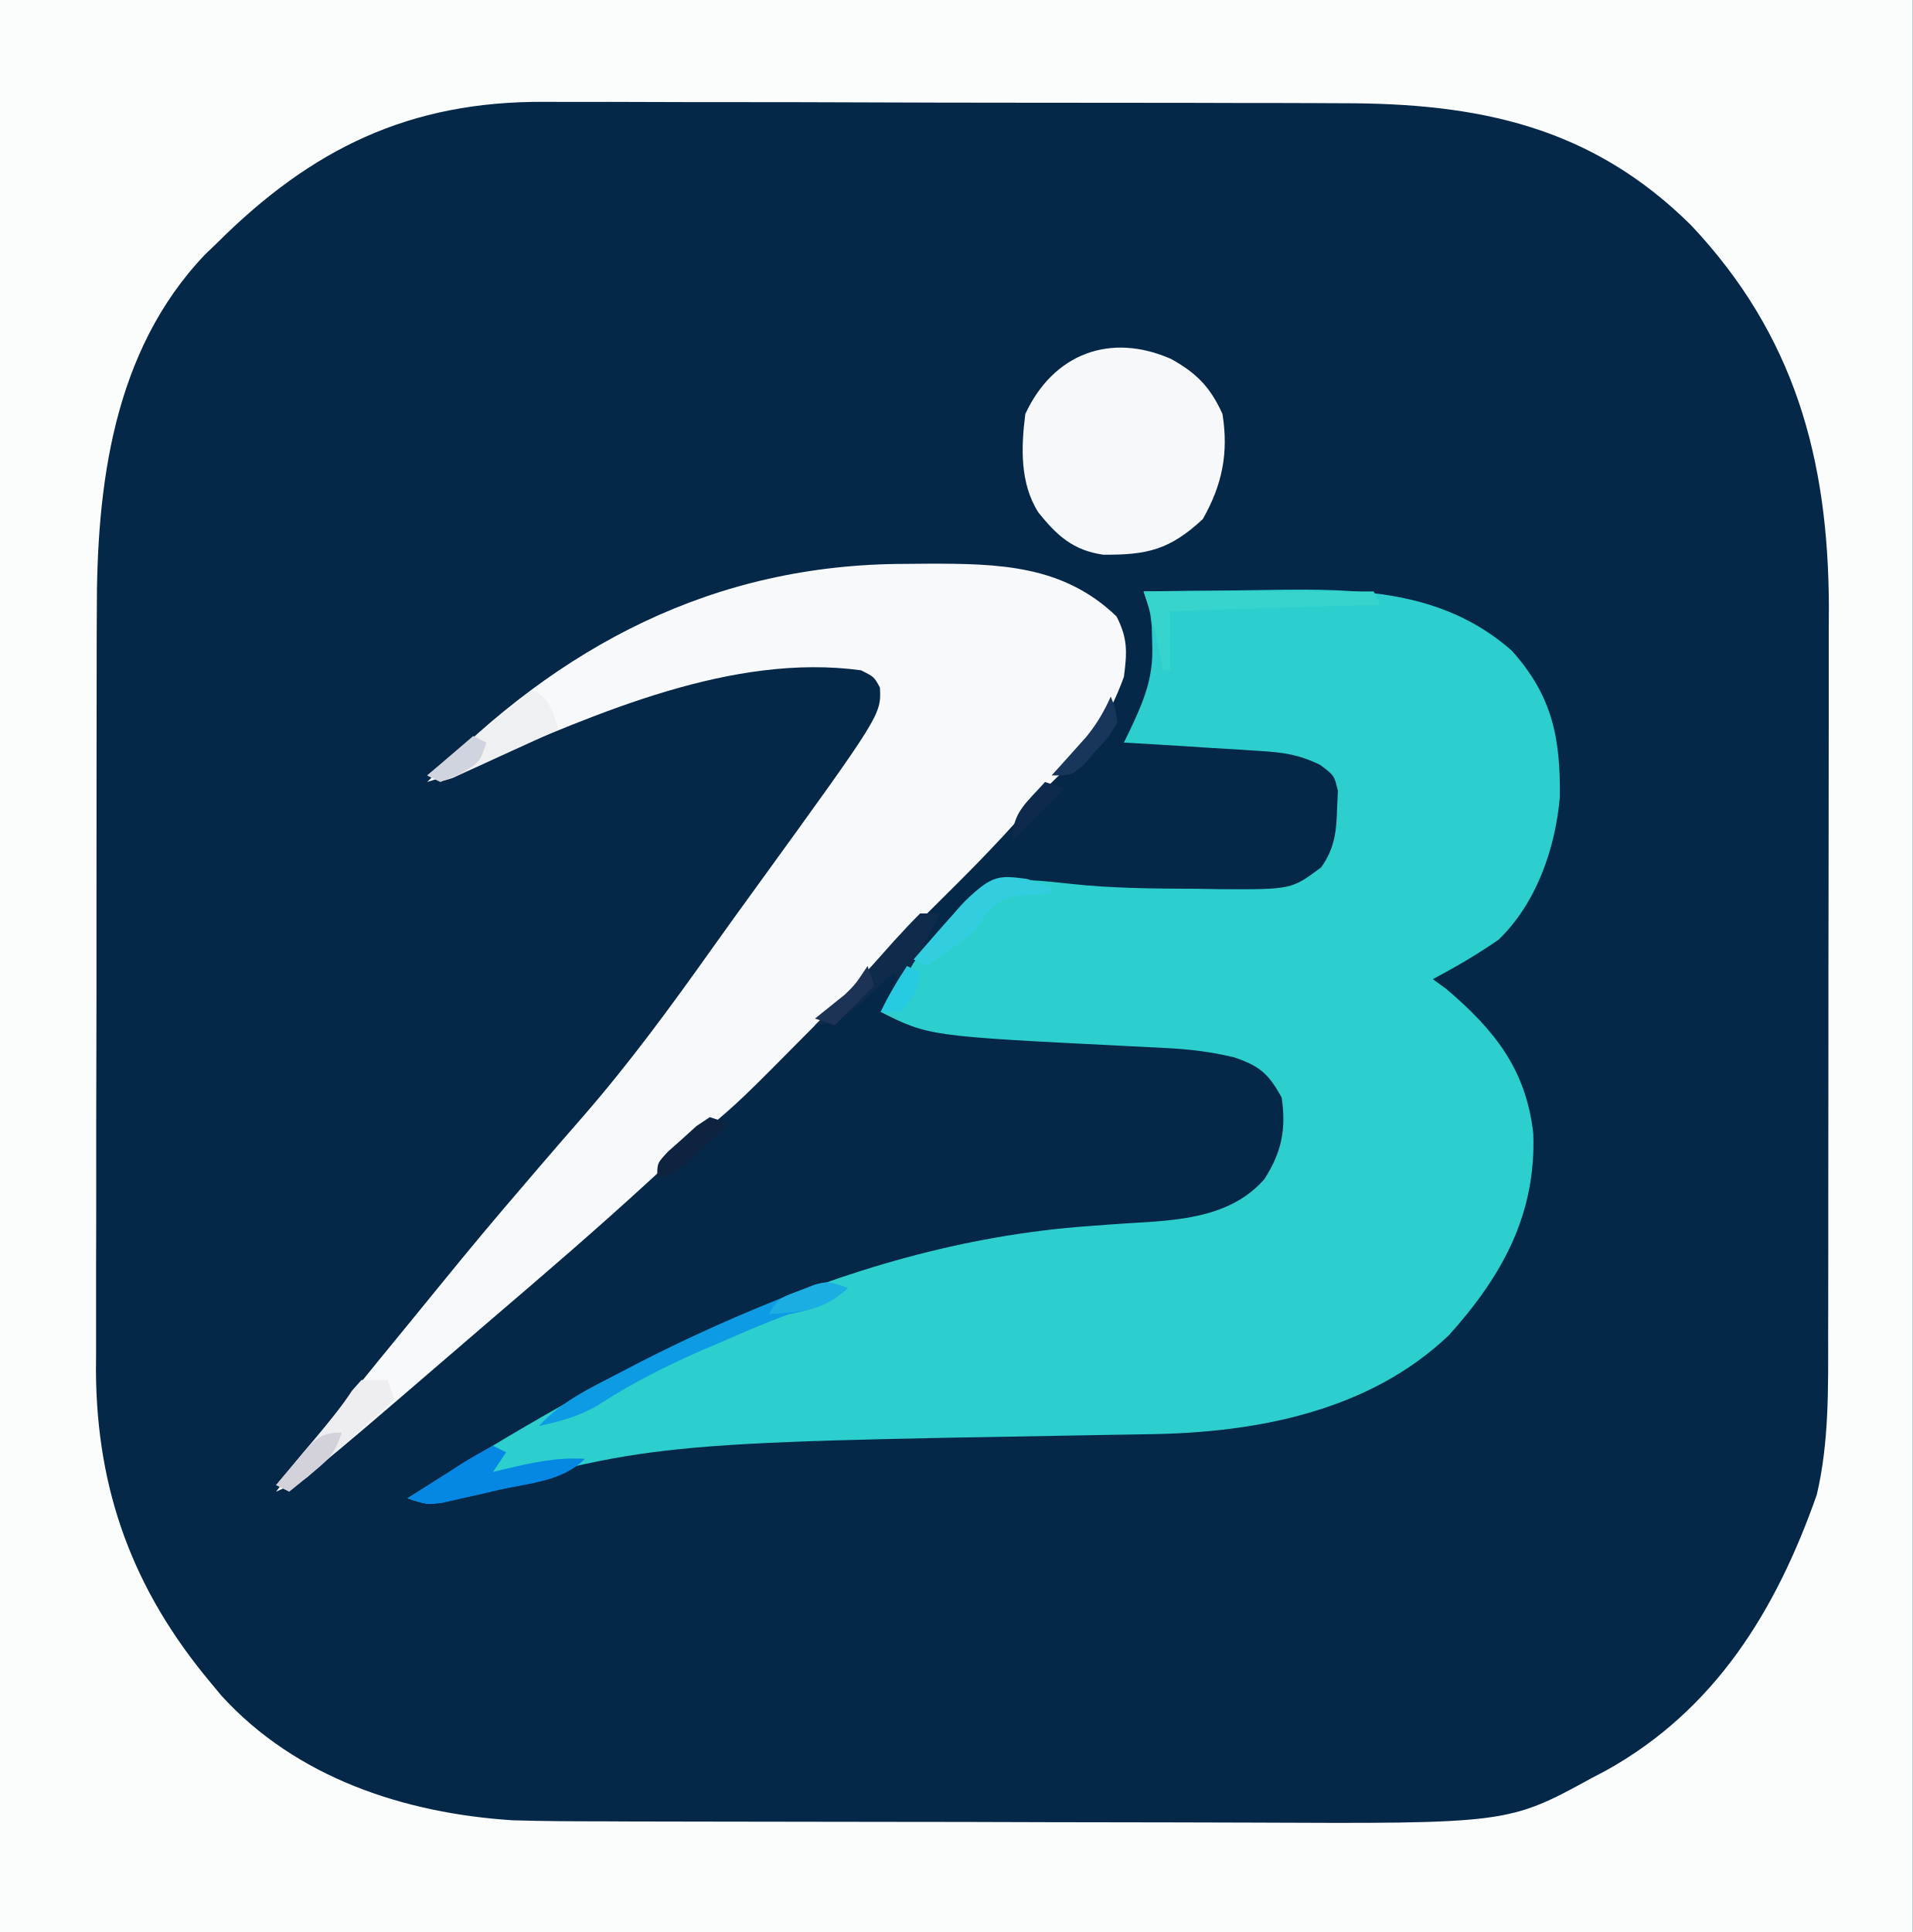
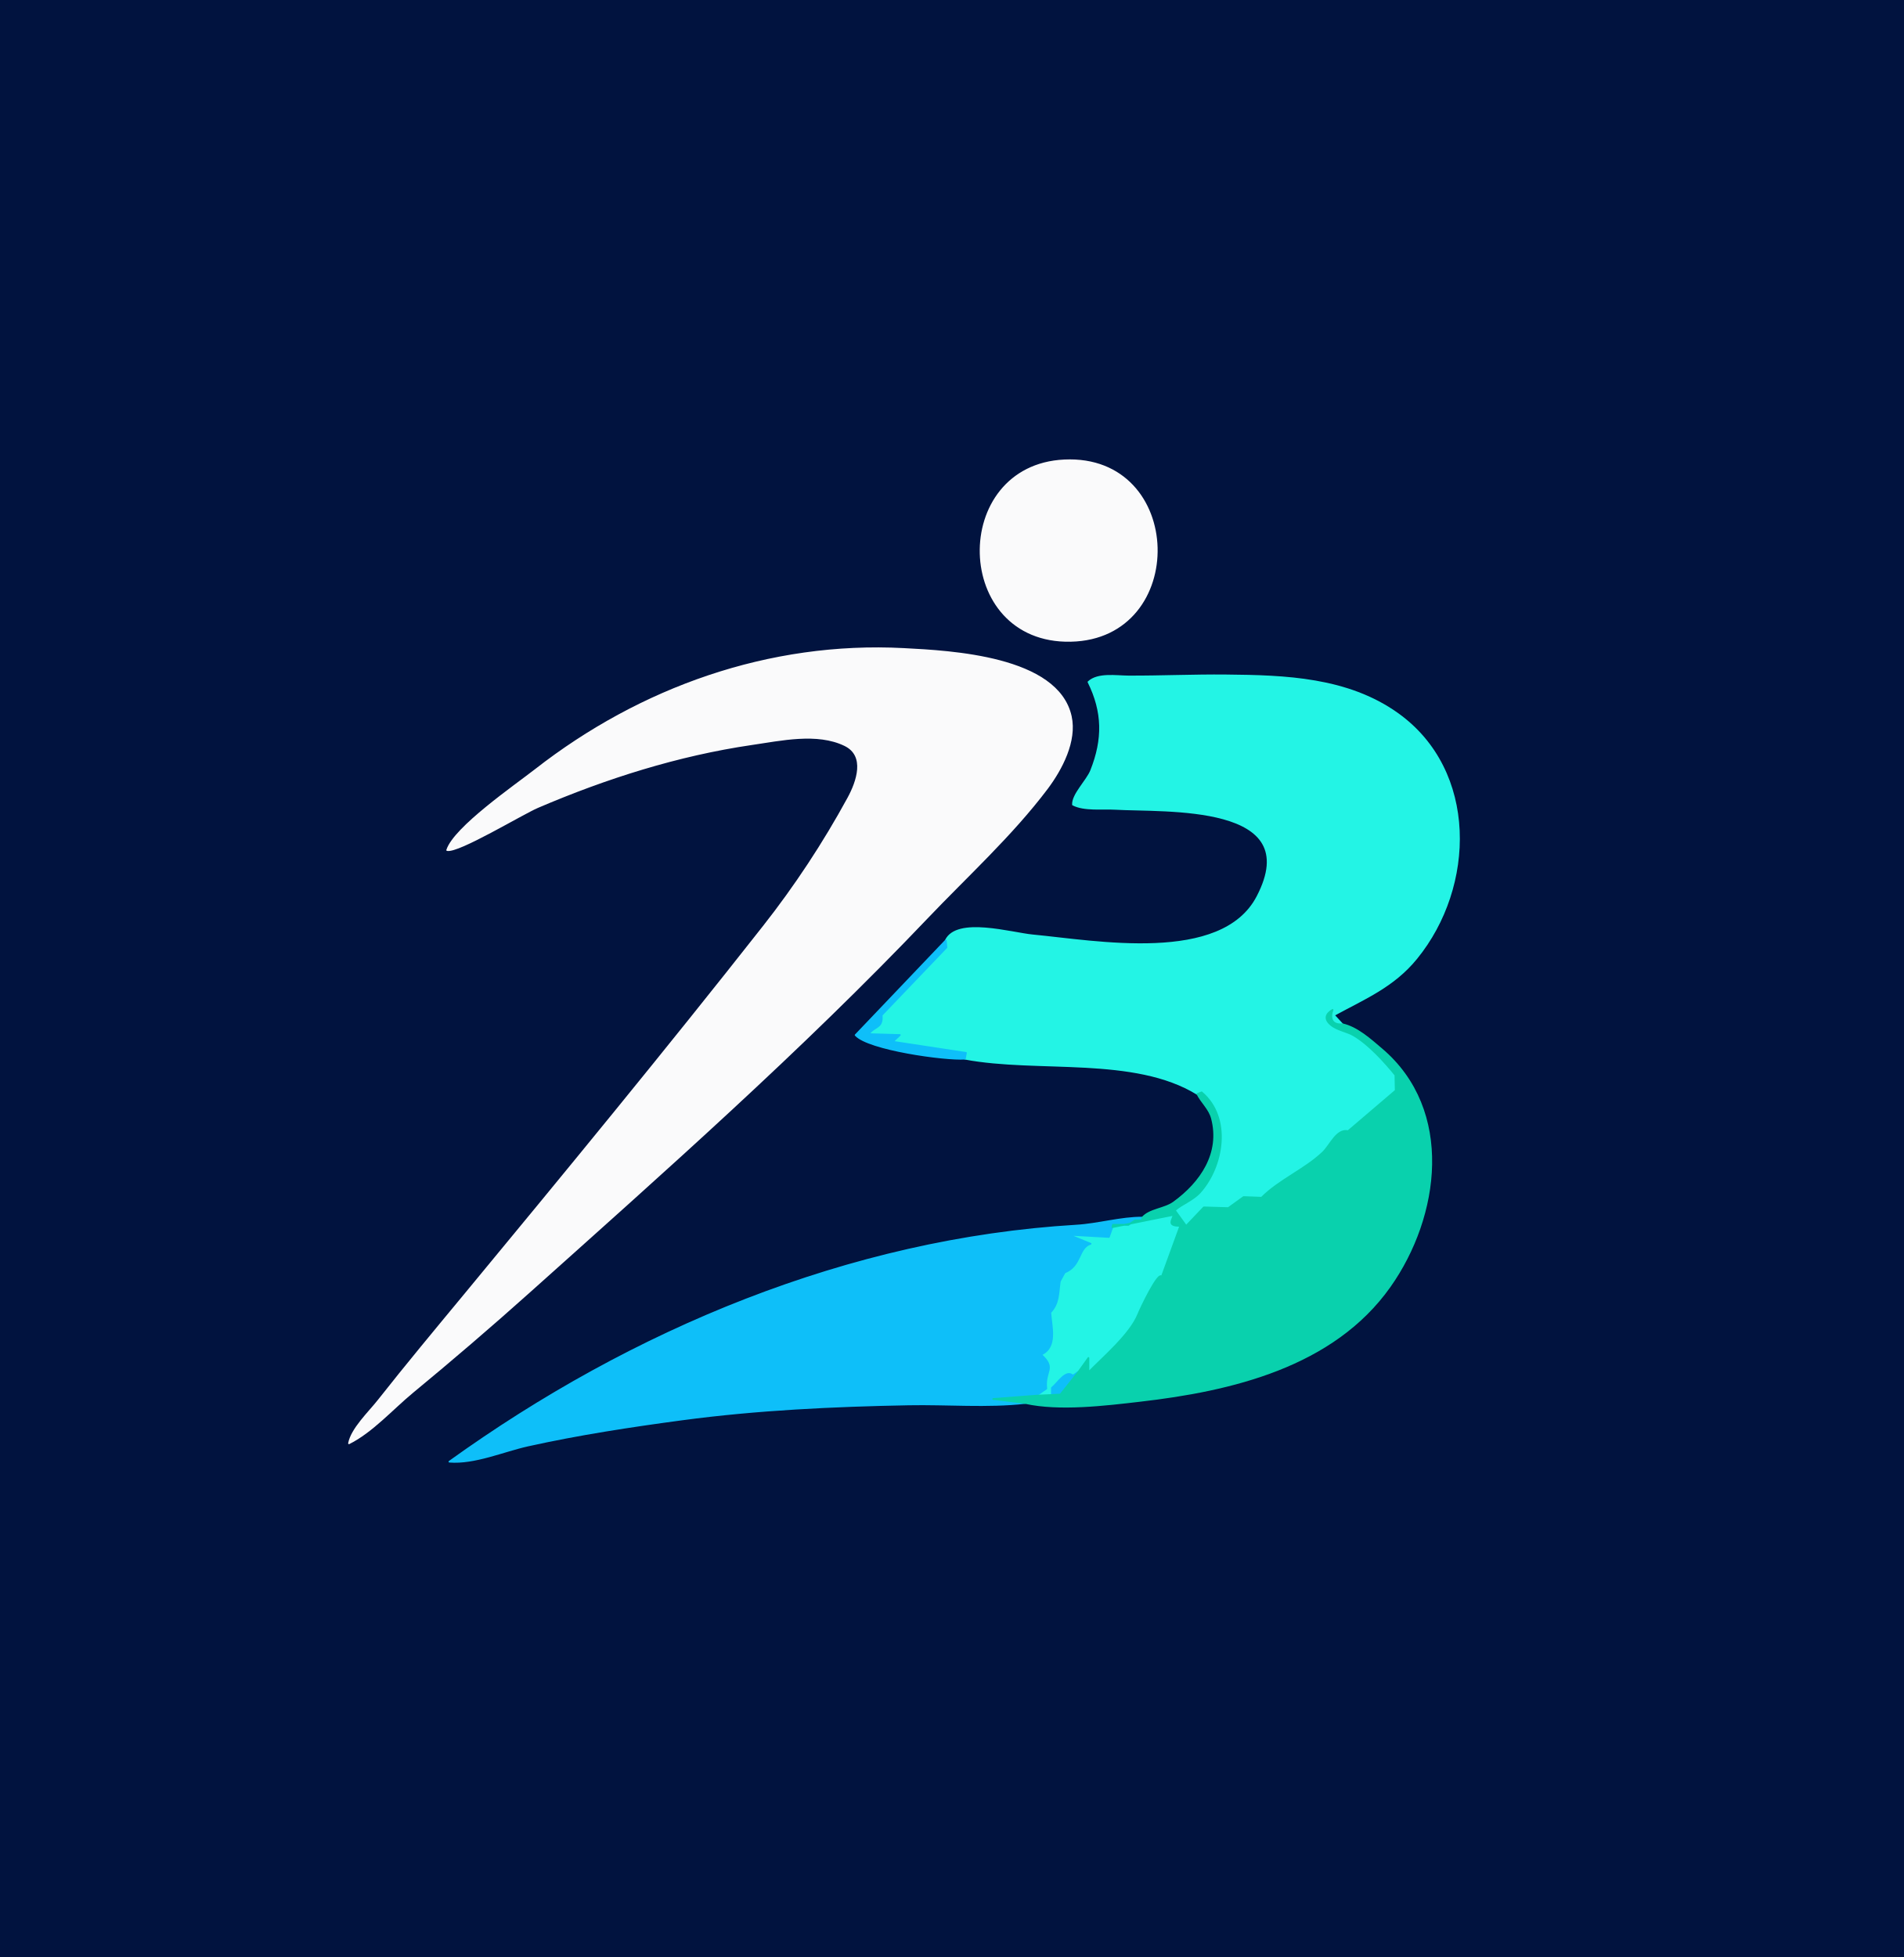
- <svg xmlns="http://www.w3.org/2000/svg" version="1.1" width="291" height="294">
-   <path d="M0,0C97,0,194,0,291,0c0,98,0,196,0,294c-97,0-194,0-291,0C0,196,0,98,0,0Z" fill="#052849" />
-   <path d="M0,0C97,0,194,0,291,0c0,98,0,196,0,294c-97,0-194,0-291,0C0,196,0,98,0,0ZM33,37c-.6,.57-1.19,1.15-1.81,1.74C17.18,53.43,14.69,73.89,14.73,93.23c-.01,1.36-.01,2.73-.02,4.09c-.01,3.64-.01,7.29-.01,10.94c0,3.07-.01,6.13-.01,9.19c-.01,7.24-.01,14.47-.01,21.71c.01,7.42,0,14.85-.02,22.28c-.02,6.41-.03,12.83-.02,19.24c0,3.82,0,7.63-.02,11.45c-.01,3.58-.01,7.17,0,10.76c.01,1.92,0,3.84-.02,5.76c.11,18.3,5.7,33.34,17.4,47.35c.55,.67,1.11,1.34,1.68,2.03C45.11,270.57,61.57,275.94,78,277c4.58,.14,9.16,.16,13.74,.16c1.34,.01,2.69,.01,4.03,.02c3.62,.01,7.24,.02,10.85,.02c2.27,0,4.54,.01,6.81,.01c7.14,.02,14.27,.03,21.4,.03c8.18,0,16.36,.02,24.54,.05c6.36,.02,12.72,.03,19.08,.03c3.78,0,7.57,.01,11.35,.03c39.68,.18,39.68,.18,52.51-6.85c.33-.17,.33-.17,1.97-1.03c16.67-9.23,25.97-24.43,32.14-42.01c1.9-8.06,1.73-16.32,1.73-24.54c0-1.29,0-2.57,.01-3.9c0-3.5,.01-7,.01-10.5c0-2.19,0-4.39,0-6.58c.01-7.68,.02-15.36,.02-23.05c-.01-7.12,.01-14.24,.02-21.36c.01-6.14,.02-12.29,.02-18.43c0-3.66,0-7.32,.01-10.97c.01-4.09,.01-8.18,0-12.27c.01-1.18,.01-2.37,.02-3.59c-.08-22.48-5.22-41.27-20.96-57.99c-15.2-15.07-32.34-18.59-53.12-18.57c-1.44-.01-2.89-.01-4.34-.02c-3.89-.02-7.79-.02-11.68-.02c-2.44-.01-4.89-.01-7.33-.02c-8.54-.01-17.08-.02-25.63-.02c-7.92,0-15.85-.02-23.77-.05c-6.84-.03-13.68-.04-20.51-.04c-4.07,0-8.14,0-12.21-.02c-3.83-.02-7.66-.02-11.49-.01c-1.4,0-2.79,0-4.18-.01C62.25,15.33,47.36,22.68,33,37Z" fill="#FBFCFC" />
-   <path d="M174,90c4.76-.08,9.53-.13,14.29-.16c1.62-.02,3.24-.04,4.85-.07c13.33-.21,26.29-.06,36.86,9.23c6.15,6.83,7.46,13.28,7.32,22.36c-.68,7.76-3.58,16.13-9.32,21.64c-3.22,2.23-6.54,4.17-10,6c.68,.5,1.36,.99,2.06,1.5c7.32,6.23,12.11,12.2,13.22,21.94c.48,12.33-4.73,21.72-12.78,30.69c-12.17,11.67-29.48,14.91-45.71,15.12c-1.8,.03-3.61,.06-5.41,.09c-.94,.02-1.88,.03-2.85,.05c-67.47,1.15-67.47,1.15-98.62,9.97C65,229,65,229,62,228c31.74-20.02,65.46-38.68,103.64-41.42c.51-.04,.51-.04,3.08-.23c2.02-.15,4.04-.28,6.06-.39c6.5-.46,13.06-1.37,17.59-6.52c2.65-4.12,3.34-7.64,2.63-12.44c-2.01-3.61-3.3-4.76-7.22-6.1c-3.64-.87-6.92-1.25-10.65-1.43c-1.29-.07-2.58-.13-3.91-.2c-.67-.04-1.34-.07-2.03-.1c-29.84-1.5-29.84-1.5-37.19-5.17c1.78-3.9,4.15-6.7,7.05-9.82C143,142,143,142,144.64,139.67c1.98-2.54,3.54-4.09,6.36-5.67c3.99-.33,7.77,.04,11.73,.48c6.47,.72,12.95,.74,19.46,.77c.58,.01,.58,.01,3.54,.06c10.76,.05,10.76,.05,15.27-3.31c2.08-2.89,2.35-5.55,2.44-9.06c.04-.86,.08-1.72,.12-2.6c-.56-2.34-.56-2.34-2.7-3.94c-3.25-1.59-5.65-1.91-9.25-2.13c-.61-.04-.61-.04-3.65-.24c-1.24-.07-2.49-.15-3.77-.22c-1.27-.08-2.53-.16-3.84-.25c-3.11-.2-6.23-.38-9.35-.56c.29-.58,.57-1.16,.86-1.76c2.12-4.49,3.66-8.06,3.45-13.11c-.02-.91-.05-1.81-.07-2.75C175,93,175,93,174,90Z" fill="#2CCFCD" />
-   <path d="M137.75,85.81c1.12-.01,2.23-.02,3.38-.03c10.8-.02,20.63,.19,28.75,8.03c1.72,3.36,1.61,5.43,1.12,9.19c-2.22,6.13-5.29,10.82-10.1,15.2c-1.8,1.71-3.39,3.48-4.99,5.37c-4.44,5.12-9.23,9.86-14.03,14.62c-.89,.87-1.77,1.75-2.67,2.65c-2.4,2.39-4.81,4.77-7.21,7.16c-2.77,2.76-5.52,5.53-8.27,8.3c-11.09,11.2-11.09,11.2-16.68,15.93c-2.74,2.36-5.39,4.82-8.05,7.27c-7.93,7.3-16.09,14.31-24.28,21.31c-2.45,2.1-4.9,4.21-7.35,6.32C46.77,224.87,46.77,224.87,42,227c6.62-8.98,13.65-17.61,20.73-26.23c1.48-1.8,2.95-3.61,4.42-5.42c4.17-5.14,8.41-10.21,12.73-15.22c.5-.6,1.01-1.19,1.54-1.81c2.43-2.83,4.87-5.66,7.33-8.47c7.06-8.12,13.34-16.71,19.57-25.48c2.27-3.2,4.57-6.37,6.87-9.54c18.9-26.09,18.9-26.09,18.69-30.2C133,103,133,103,131,102c-19.56-2.66-40.06,6.52-57.53,13.98c-2.78,1.15-5.59,2.14-8.47,3.02c20.09-20.77,43.62-33.17,72.75-33.19Z" fill="#F8F9FA" />
-   <path d="M178.19,54.63c3.86,2.15,5.95,4.26,7.81,8.37c.94,5.92-.02,10.75-3,16c-5.01,4.65-8.45,5.47-15.16,5.41c-4.56-.66-7.02-2.9-9.84-6.41c-2.83-4.43-2.65-9.91-2-15c4.24-9.17,12.93-12.46,22.19-8.37Z" fill="#F7F8F9" />
-   <path d="M174,90c11.67,0,23.33,0,35,0c.17,.33,.17,.33,1,2c-5.33,.17-5.33,.17-32,1c0,2.97,0,5.94,0,9c-.33,0-.66,0-1,0c-.13-.61-.27-1.23-.4-1.86c-.18-.81-.36-1.62-.54-2.45c-.17-.8-.35-1.6-.52-2.43C175,93,175,93,174,90Z" fill="#37D4CD" />
-   <path d="M129,196c-3.01,2.57-5.17,3.25-9,4c-3.46,1.25-6.81,2.73-10.19,4.19c-.94,.4-1.88,.81-2.86,1.22c-5.61,2.45-10.86,5.1-16,8.44c-2.88,1.7-5.69,2.44-8.95,3.15c3.51-3.83,7.88-5.81,12.44-8.19c.92-.48,1.84-.96,2.8-1.46c6.51-3.33,13.1-6.35,19.89-9.1c.84-.35,1.69-.69,2.56-1.05c.78-.31,1.57-.62,2.38-.93c.69-.27,1.38-.55,2.09-.82C126,195,126,195,129,196Z" fill="#0D9BE4" />
-   <path d="M81,105c2.78,1.39,2.98,3.16,4,6c-2.95,1.37-5.91,2.72-8.87,4.06c-.85,.39-1.69,.78-2.56,1.18c-.4,.19-.4,.19-2.44,1.11c-.74,.34-1.48,.68-2.25,1.03C67,119,67,119,65,118c5.33-4.33,10.67-8.67,16-13Z" fill="#EEF0F2" />
-   <path d="M55,210c1.32,0,2.64,0,4,0c.33,.99,.66,1.98,1,3c-2.43,2.18-4.87,4.34-7.31,6.5c-.69,.62-1.38,1.24-2.09,1.88c-.67,.59-1.34,1.17-2.03,1.78c-.61,.54-1.22,1.09-1.85,1.65C45,226,45,226,42,226c.69-.82,1.37-1.64,2.08-2.48c.91-1.09,1.82-2.18,2.73-3.27c.45-.54,.91-1.08,1.37-1.63c1.91-2.29,3.76-4.52,5.39-7.01c.47-.53,.95-1.06,1.43-1.61Z" fill="#EEEEF1" />
-   <path d="M75,220c.66,.33,1.32,.66,2,1c-.33,.5-.33,.5-2,3c.59-.14,1.18-.29,1.79-.44c4.14-.97,7.93-1.84,12.21-1.56c-3.42,3.42-8.32,3.66-12.94,4.69c-1.01,.24-2.03,.47-3.07,.72c-.98,.22-1.95,.44-2.95,.66c-.9,.21-1.79,.41-2.71,.62C65,229,65,229,62,228c2.12-1.36,4.24-2.72,6.38-4.06c.6-.39,1.2-.78,1.82-1.18c1.56-.98,3.18-1.88,4.8-2.76Z" fill="#0588E4" />
-   <path d="M140,139c.99,0,1.98,0,3,0c-1.81,3.78-3.91,7.37-6,11c-.33-.66-.66-1.32-1-2c-.53,.49-1.06,.99-1.61,1.5c-.71,.64-1.41,1.28-2.14,1.94c-.35,.32-.35,.32-2.11,1.93c-2.13,1.62-3.53,2.21-6.14,2.63c.64-.62,1.28-1.24,1.94-1.87c3.51-3.5,6.77-7.23,10.07-10.92c1.3-1.44,2.62-2.84,3.99-4.21Z" fill="#0E2B4C" />
-   <path d="M156.25,133.75c1.24,.41,2.48,.82,3.75,1.25c0,.33,0,.66,0,1c-1.24,.06-2.47,.12-3.75,.19c-3.29,.41-3.98,.52-6.31,3.06c-.64,.91-1.28,1.82-1.94,2.75c-2.25,1.81-4.6,3.38-7,5c-.66-.33-1.32-.66-2-1c11.31-13.04,11.31-13.04,17.25-12.25Z" fill="#33CDE0" />
-   <path d="M169,106c.7,1.73,.7,1.73,1,4c-1.33,2.14-1.33,2.14-3.25,4.25c-.62,.71-1.25,1.41-1.89,2.14C163,118,163,118,160,118c.48-.53,.96-1.06,1.46-1.61c.63-.71,1.26-1.41,1.92-2.14c.31-.35,.31-.35,1.89-2.11c1.61-1.99,2.7-3.82,3.73-6.14Z" fill="#18365B" />
-   <path d="M52,218c-1.1,3.3-1.95,4.05-4.56,6.19c-.64,.53-1.28,1.06-1.94,1.6c-.5,.4-.99,.8-1.5,1.21c-.66-.33-1.32-.66-2-1c.95-1.15,1.91-2.29,2.88-3.44c.53-.64,1.06-1.27,1.61-1.93c1.83-1.98,2.8-2.63,5.51-2.63Z" fill="#D3D1DA" />
-   <path d="M108,170c.99,.33,1.98,.66,3,1c-1.45,1.34-2.91,2.67-4.37,4c-.82,.74-1.63,1.49-2.47,2.25C102,179,102,179,100,179c0-2,0-2,1.64-3.76c.72-.64,1.44-1.27,2.17-1.93c.71-.64,1.42-1.28,2.15-1.95c.67-.45,1.35-.9,2.04-1.36Z" fill="#0D2340" />
-   <path d="M138,147c.66,.33,1.32,.66,2,1c-.57,2.87-.86,3.86-3,6c-.99,0-1.98,0-3,0c1.2-2.49,2.45-4.68,4-7Z" fill="#26CAE1" />
-   <path d="M129,196c-3.69,3.54-7.09,3.59-12,4c1.28-2.56,2.24-2.7,4.88-3.69c.34-.13,.34-.13,2.11-.82C126,195,126,195,129,196Z" fill="#1BAEE3" />
-   <path d="M132,147c.33,.99,.66,1.98,1,3c-1.98,1.98-3.96,3.96-6,6c-.99-.33-1.98-.66-3-1c1.5-1.2,2.99-2.41,4.49-3.61C130,150,130,150,132,147Z" fill="#1D3355" />
-   <path d="M159,119c.99,.33,1.98,.66,3,1c-2.67,2.67-5.33,5.33-8,8c0-4.39,2.13-5.77,5-9Z" fill="#0D294B" />
-   <path d="M72,112c.66,.33,1.32,.66,2,1c-1,3-1,3-3.94,4.75c-.5,.21-.5,.21-3.06,1.25c-.66-.33-1.32-.66-2-1c2.31-1.98,4.62-3.96,7-6Z" fill="#CFD4DE" />
+ <svg xmlns="http://www.w3.org/2000/svg" viewBox="0 0 286 294" width="286" height="294">
+   <path d="M0.08 0.08C95.36 0.08 190.64 0.08 285.92 0.08C285.92 98.03 285.92 195.97 285.92 293.92C190.64 293.92 95.36 293.92 0.08 293.92C0.08 195.97 0.08 98.03 0.08 0.08ZM159.88 69.16C142.72 69.96 143.17 96.64 160.83 96.28C178.51 95.92 177.95 68.31 159.88 69.16ZM52.42 216.83C55.89 215.1 58.95 211.63 61.97 209.14C67.86 204.28 73.68 199.29 79.37 194.2C99.76 175.94 120.26 157.82 139.15 137.99C145.25 131.58 151.95 125.51 157.28 118.44C159.45 115.54 161.67 111.34 160.85 107.61C158.86 98.65 142.85 97.86 135.75 97.49C115.59 96.43 96.21 103.35 80.46 115.64C77.38 118.05 68.27 124.31 67.17 127.71C68.88 128.05 78.39 122.27 80.77 121.25C91.05 116.85 101.81 113.43 112.91 111.8C117.28 111.17 122.73 109.93 126.89 111.94C130.15 113.51 128.75 117.47 127.41 119.92C123.73 126.67 119.47 133.14 114.7 139.2C100 157.9 84.91 176.24 69.75 194.58C65.42 199.81 61.07 205.04 56.87 210.37C55.43 212.2 52.83 214.65 52.42 216.83ZM142.07 141.28C137.55 146.02 133.04 150.76 128.52 155.5C130.41 157.64 141.92 159.25 144.94 159.05C155.89 161.11 170.38 158.51 179.86 164.35C180.47 165.58 181.66 166.57 182.04 168C183.43 173.26 180.4 177.68 176.3 180.65C174.94 181.64 172.67 181.68 171.61 182.92C168.4 182.89 164.95 183.93 161.67 184.12C127.55 186.16 94.92 199.86 67.5 219.59C71.27 219.9 75.62 217.98 79.31 217.16C86.94 215.47 94.74 214.28 102.5 213.24C113.71 211.74 125.2 211.2 136.5 210.99C142.26 210.88 148.29 211.41 154 210.77C159.13 211.9 165.98 211.07 171.21 210.46C184.92 208.89 200.26 205.31 208.77 193.26C216.21 182.73 218.34 166.82 207.55 157.63C205.83 156.17 203.85 154.35 201.63 153.87C201.21 153.41 200.78 152.96 200.36 152.5C204.99 149.97 209.32 148.21 212.78 143.95C221.53 133.2 221.92 115.8 209.94 107.23C202.42 101.86 193.07 101.54 184.17 101.46C179.28 101.41 174.39 101.64 169.5 101.62C167.65 101.61 164.92 101.13 163.5 102.46C165.72 106.95 165.77 111.06 163.9 115.76C163.29 117.29 161.09 119.36 161.17 120.88C162.87 121.76 165.57 121.41 167.52 121.52C174.96 121.96 196.29 120.52 188.87 134.72C183.52 144.97 164.57 141.41 155.13 140.52C151.95 140.22 143.74 137.78 142.07 141.28Z" fill="#01133f" fill-rule="evenodd" stroke="#01133f" stroke-width="0.25" stroke-linejoin="round" />
+   <path d="M201.63 153.87C199.99 154.02 199.74 152.88 200.17 151.71C199.18 152.29 198.85 153.06 199.9 153.95C200.81 154.74 202.29 154.94 203.32 155.54C205.59 156.87 207.96 159.49 209.6 161.5C209.62 162.28 209.63 163.06 209.65 163.83C207.26 165.87 204.88 167.9 202.5 169.93C200.77 169.55 199.83 172.07 198.68 173.15C195.92 175.75 192.22 177.22 189.5 179.93C188.6 179.9 187.7 179.87 186.8 179.83C186.03 180.39 185.27 180.94 184.5 181.49C183.28 181.45 182.06 181.42 180.83 181.38C179.94 182.31 179.06 183.24 178.17 184.17C177.6 183.39 177.04 182.61 176.48 181.83C177.5 180.88 179.16 180.35 180.28 179.1C183.72 175.26 185.02 167.91 180.5 164.1C180.29 164.19 180.07 164.27 179.86 164.35C170.38 158.51 155.89 161.11 144.94 159.05C145 158.76 145.05 158.46 145.1 158.17C141.44 157.61 137.77 157.06 134.11 156.5C134.46 156.16 134.81 155.83 135.17 155.49C133.61 155.44 132.06 155.39 130.5 155.35C131.37 154.11 132.64 154.51 132.44 152.5C135.68 149.11 138.92 145.72 142.17 142.33C142.13 141.98 142.1 141.63 142.07 141.28C143.74 137.78 151.95 140.22 155.13 140.52C164.57 141.41 183.52 144.97 188.87 134.72C196.29 120.52 174.96 121.96 167.52 121.52C165.57 121.41 162.87 121.76 161.17 120.88C161.09 119.36 163.29 117.29 163.9 115.76C165.77 111.06 165.72 106.95 163.5 102.46C164.92 101.13 167.65 101.61 169.5 101.62C174.39 101.64 179.28 101.41 184.17 101.46C193.07 101.54 202.42 101.86 209.94 107.23C221.92 115.8 221.53 133.2 212.78 143.95C209.32 148.21 204.99 149.97 200.36 152.5C200.78 152.96 201.21 153.41 201.63 153.87ZM162.02 206.06C161.74 206.26 161.45 206.46 161.17 206.67C160.13 205.68 158.97 207.71 158 208.5C158 208.85 158 209.21 158 209.56C157.22 209.6 156.43 209.63 155.65 209.67C156.16 209.32 156.66 208.97 157.17 208.61C156.85 205.91 158.71 205.6 156.38 203.5C158.84 202.41 157.92 199.36 157.77 197.17C159.08 195.81 158.94 194.28 159.2 192.5C159.44 192.06 159.68 191.61 159.92 191.17C162.48 190.16 161.91 187.47 163.83 186.85C162.72 186.4 161.61 185.95 160.5 185.49C162.52 185.61 164.54 185.72 166.57 185.83C166.74 185.34 166.91 184.85 167.09 184.36C170.16 183.74 173.24 183.12 176.32 182.5C175.94 183.54 175.42 184.15 177.29 184.17C176.36 186.72 175.43 189.28 174.5 191.83C174.07 190.8 171.32 196.57 170.98 197.44C169.78 200.44 165.72 203.88 163.5 206.16C163.5 205.44 163.5 204.72 163.5 204C163.01 204.69 162.52 205.37 162.02 206.06Z" fill="#23f4e5" fill-rule="evenodd" stroke="#23f4e5" stroke-width="0.25" stroke-linejoin="round" />
+   <path d="M159.88 69.16C177.95 68.31 178.51 95.92 160.83 96.28C143.17 96.64 142.72 69.96 159.88 69.16ZM52.42 216.83C52.83 214.65 55.43 212.2 56.87 210.37C61.07 205.04 65.42 199.81 69.75 194.58C84.91 176.24 100 157.9 114.7 139.2C119.47 133.14 123.73 126.67 127.41 119.92C128.75 117.47 130.15 113.51 126.89 111.94C122.73 109.93 117.28 111.17 112.91 111.8C101.81 113.43 91.05 116.85 80.77 121.25C78.39 122.27 68.88 128.05 67.17 127.71C68.27 124.31 77.38 118.05 80.46 115.64C96.21 103.35 115.59 96.43 135.75 97.49C142.85 97.86 158.86 98.65 160.85 107.61C161.67 111.34 159.45 115.54 157.28 118.44C151.95 125.51 145.25 131.58 139.15 137.99C120.26 157.82 99.76 175.94 79.37 194.2C73.68 199.29 67.86 204.28 61.97 209.14C58.95 211.63 55.89 215.1 52.42 216.83Z" fill="#fafafb" fill-rule="evenodd" stroke="#fafafb" stroke-width="0.25" stroke-linejoin="round" />
+   <path d="M142.07 141.28C142.1 141.63 142.13 141.98 142.17 142.33C138.92 145.72 135.68 149.11 132.44 152.5C132.64 154.51 131.37 154.11 130.5 155.35C132.06 155.39 133.61 155.44 135.17 155.49C134.81 155.83 134.46 156.16 134.11 156.5C137.77 157.06 141.44 157.61 145.1 158.17C145.05 158.46 145 158.76 144.94 159.05C141.92 159.25 130.41 157.64 128.52 155.5C133.04 150.76 137.55 146.02 142.07 141.28ZM171.61 182.92C171.57 183.06 171.54 183.2 171.5 183.33C171.17 183.33 170.83 183.33 170.5 183.33C170.17 183.56 169.83 183.78 169.5 184C168.72 184 167.94 184 167.17 184C167.14 184.12 167.11 184.24 167.09 184.36C166.91 184.85 166.74 185.34 166.57 185.83C164.54 185.72 162.52 185.61 160.5 185.49C161.61 185.95 162.72 186.4 163.83 186.85C161.91 187.47 162.48 190.16 159.92 191.17C159.68 191.61 159.44 192.06 159.2 192.5C158.94 194.28 159.08 195.81 157.77 197.17C157.92 199.36 158.84 202.41 156.38 203.5C158.71 205.6 156.85 205.91 157.17 208.61C156.66 208.97 156.16 209.32 155.65 209.67C153.49 209.84 151.33 210 149.18 210.17C150.78 210.37 152.39 210.57 154 210.77C148.29 211.41 142.26 210.88 136.5 210.99C125.2 211.2 113.71 211.74 102.5 213.24C94.74 214.28 86.94 215.47 79.31 217.16C75.62 217.98 71.27 219.9 67.5 219.59C94.92 199.86 127.55 186.16 161.67 184.12C164.95 183.93 168.4 182.89 171.61 182.92ZM162.02 206.06C161.11 207.2 160.2 208.35 159.29 209.5C158.86 209.52 158.43 209.54 158 209.56C158 209.21 158 208.85 158 208.5C158.97 207.71 160.13 205.68 161.17 206.67C161.45 206.46 161.74 206.26 162.02 206.06Z" fill="#0ebff9" fill-rule="evenodd" stroke="#0ebff9" stroke-width="0.25" stroke-linejoin="round" />
+   <path d="M201.63 153.87C203.85 154.35 205.83 156.17 207.55 157.63C218.34 166.82 216.21 182.73 208.77 193.26C200.26 205.31 184.92 208.89 171.21 210.46C165.98 211.07 159.13 211.9 154 210.77C152.39 210.57 150.78 210.37 149.18 210.17C151.33 210 153.49 209.84 155.65 209.67C156.43 209.63 157.22 209.6 158 209.56C158.43 209.54 158.86 209.52 159.29 209.5C160.2 208.35 161.11 207.2 162.02 206.06C162.52 205.37 163.01 204.69 163.5 204C163.5 204.72 163.5 205.44 163.5 206.16C165.72 203.88 169.78 200.44 170.98 197.44C171.32 196.57 174.07 190.8 174.5 191.83C175.43 189.28 176.36 186.72 177.29 184.17C175.42 184.15 175.94 183.54 176.32 182.5C173.24 183.12 170.16 183.74 167.09 184.36C167.11 184.24 167.14 184.12 167.17 184C167.94 184 168.72 184 169.5 184C169.83 183.78 170.17 183.56 170.5 183.33C170.83 183.33 171.17 183.33 171.5 183.33C171.54 183.2 171.57 183.06 171.61 182.92C172.67 181.68 174.94 181.64 176.3 180.65C180.4 177.68 183.43 173.26 182.04 168C181.66 166.57 180.47 165.58 179.86 164.35C180.07 164.27 180.29 164.19 180.5 164.1C185.02 167.91 183.72 175.26 180.28 179.1C179.16 180.35 177.5 180.88 176.48 181.83C177.04 182.61 177.6 183.39 178.17 184.17C179.06 183.24 179.94 182.31 180.83 181.38C182.06 181.42 183.28 181.45 184.5 181.49C185.27 180.94 186.03 180.39 186.8 179.83C187.7 179.87 188.6 179.9 189.5 179.93C192.22 177.22 195.92 175.75 198.68 173.15C199.83 172.07 200.77 169.55 202.5 169.93C204.88 167.9 207.26 165.87 209.65 163.83C209.63 163.06 209.62 162.28 209.6 161.5C207.96 159.49 205.59 156.87 203.32 155.54C202.29 154.94 200.81 154.74 199.9 153.95C198.85 153.06 199.18 152.29 200.17 151.71C199.74 152.88 199.99 154.02 201.63 153.87Z" fill="#09d1ad" fill-rule="evenodd" stroke="#09d1ad" stroke-width="0.25" stroke-linejoin="round" />
</svg>
